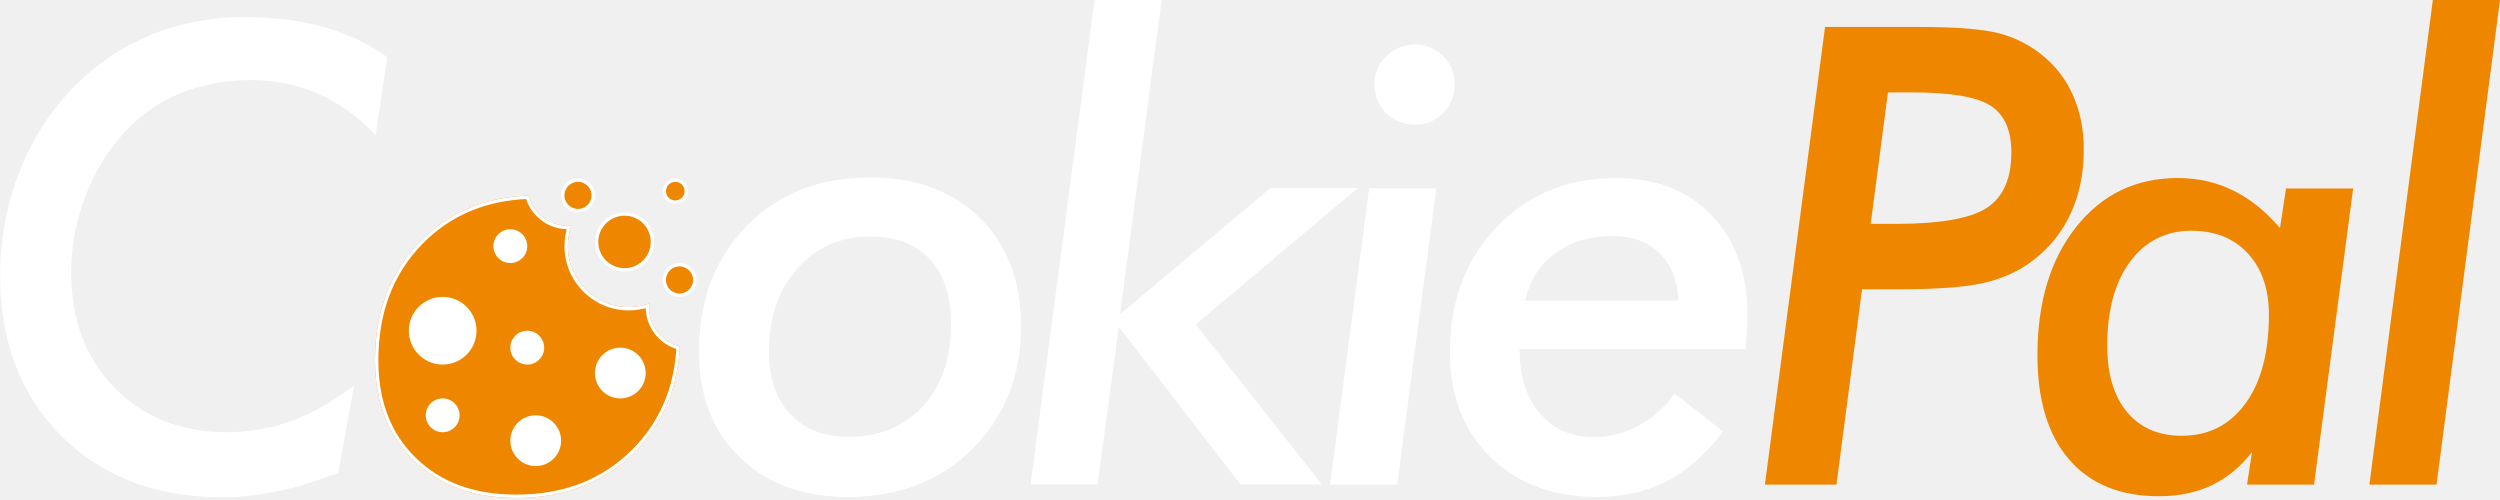
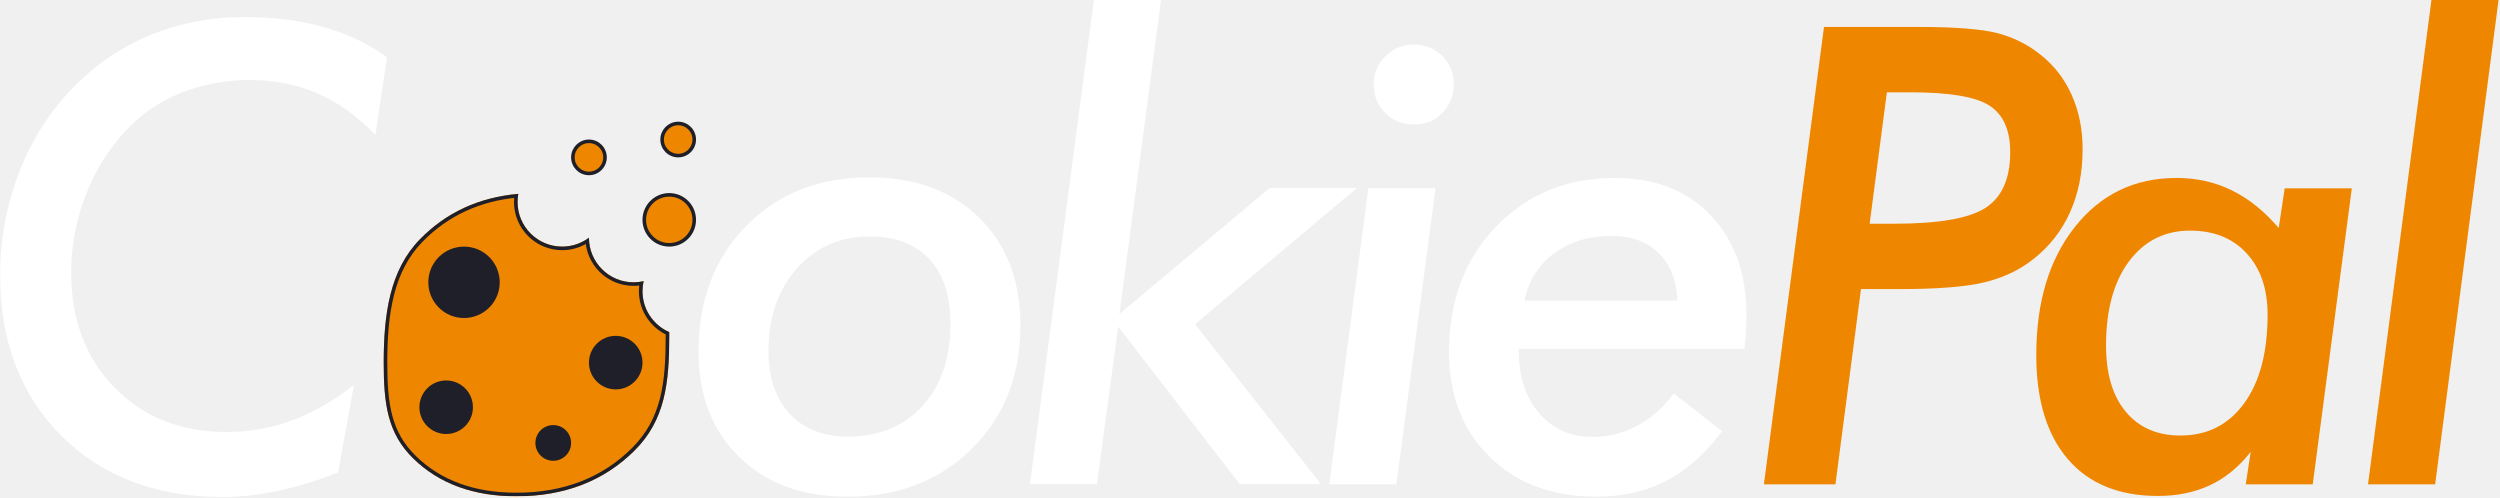
- <svg xmlns="http://www.w3.org/2000/svg" width="140" height="28" viewBox="0 0 140 28" fill="none">
-   <path d="M21.688 3.189L21.037 7.562C20.04 6.525 18.964 5.745 17.809 5.242C16.644 4.738 15.38 4.482 14.018 4.482C12.656 4.482 11.323 4.729 10.119 5.212C8.924 5.696 7.907 6.397 7.068 7.305C6.071 8.371 5.311 9.585 4.788 10.977C4.255 12.359 3.988 13.791 3.988 15.271C3.988 17.907 4.798 20.059 6.417 21.718C8.036 23.376 10.129 24.205 12.695 24.205C13.978 24.205 15.212 23.988 16.397 23.544C17.582 23.1 18.727 22.438 19.832 21.57L18.944 26.476C17.779 26.93 16.654 27.275 15.588 27.503C14.521 27.73 13.485 27.848 12.488 27.848C8.746 27.848 5.736 26.703 3.445 24.422C1.155 22.142 0.01 19.141 0.01 15.429C0.01 13.376 0.375 11.421 1.106 9.576C1.836 7.73 2.873 6.13 4.215 4.788C5.459 3.534 6.891 2.586 8.5 1.935C10.109 1.283 11.836 0.958 13.682 0.958C15.341 0.958 16.831 1.145 18.154 1.52C19.477 1.895 20.662 2.458 21.698 3.218L21.688 3.189Z" fill="#FFFFFF" />
-   <path d="M48.687 9.931C51.264 9.931 53.327 10.691 54.867 12.201C56.407 13.712 57.177 15.726 57.177 18.253C57.177 21.046 56.269 23.337 54.462 25.133C52.655 26.93 50.326 27.828 47.492 27.828C44.956 27.828 42.932 27.088 41.422 25.607C39.901 24.126 39.141 22.152 39.141 19.694C39.141 16.821 40.03 14.482 41.806 12.665C43.583 10.849 45.874 9.941 48.687 9.941V9.931ZM48.727 13.248C47.058 13.248 45.696 13.85 44.64 15.054C43.583 16.259 43.06 17.799 43.06 19.674C43.06 21.165 43.455 22.34 44.255 23.189C45.044 24.038 46.13 24.462 47.512 24.462C49.25 24.462 50.642 23.89 51.688 22.744C52.734 21.599 53.258 20.059 53.258 18.124C53.258 16.575 52.863 15.37 52.073 14.521C51.283 13.672 50.178 13.248 48.736 13.248H48.727Z" fill="#FFFFFF" />
-   <path d="M57.71 27.137L61.293 3.05176e-05H65.054L62.725 17.591L71.145 10.533H76.032L66.96 18.164L74.018 27.127H69.467L62.656 18.302L61.461 27.127H57.7L57.71 27.137Z" fill="#FFFFFF" />
-   <path d="M74.482 27.137L76.673 10.543H80.434L78.243 27.137H74.482ZM76.969 4.729C76.969 4.107 77.186 3.583 77.631 3.149C78.075 2.715 78.598 2.498 79.23 2.498C79.862 2.498 80.385 2.715 80.819 3.139C81.244 3.564 81.461 4.097 81.461 4.719C81.461 5.341 81.244 5.893 80.819 6.328C80.395 6.762 79.862 6.979 79.23 6.979C78.598 6.979 78.035 6.762 77.611 6.328C77.186 5.893 76.969 5.36 76.969 4.719V4.729Z" fill="#FFFFFF" />
-   <path d="M93.781 22.044L96.496 24.166C95.528 25.439 94.482 26.367 93.347 26.95C92.211 27.532 90.908 27.828 89.437 27.828C86.969 27.828 84.985 27.088 83.465 25.597C81.945 24.107 81.195 22.152 81.195 19.724C81.195 16.881 82.063 14.541 83.811 12.715C85.558 10.889 87.779 9.97 90.474 9.97C92.725 9.97 94.521 10.671 95.854 12.063C97.187 13.455 97.858 15.331 97.858 17.67C97.858 17.868 97.858 18.124 97.828 18.43C97.809 18.736 97.789 19.112 97.749 19.546H85.094C85.094 21.056 85.469 22.251 86.229 23.139C86.989 24.028 87.996 24.482 89.26 24.482C90.138 24.482 90.968 24.265 91.757 23.84C92.547 23.416 93.218 22.814 93.781 22.044ZM85.43 16.841H93.988C93.949 15.716 93.603 14.837 92.942 14.186C92.281 13.534 91.402 13.218 90.286 13.218C89.023 13.218 87.957 13.544 87.078 14.195C86.2 14.847 85.647 15.726 85.42 16.841H85.43Z" fill="#FFFFFF" />
-   <path d="M102.843 27.137H98.835L102.202 1.51H107.503C109.546 1.51 111.017 1.629 111.915 1.856C112.814 2.093 113.613 2.488 114.314 3.05C115.084 3.653 115.677 4.413 116.081 5.321C116.486 6.229 116.693 7.236 116.693 8.361C116.693 9.684 116.456 10.859 115.983 11.905C115.509 12.952 114.828 13.82 113.929 14.521C113.159 15.133 112.251 15.558 111.215 15.815C110.178 16.071 108.569 16.199 106.397 16.199H104.275L102.843 27.137ZM104.758 12.537H106.111C108.628 12.537 110.346 12.241 111.264 11.639C112.182 11.037 112.636 10 112.636 8.529C112.636 7.295 112.251 6.426 111.481 5.923C110.711 5.42 109.22 5.173 107.019 5.173H105.726L104.758 12.547V12.537Z" fill="#EF8600" />
-   <path d="M129.595 27.137H125.834L126.111 25.321C125.459 26.15 124.709 26.772 123.85 27.177C123.001 27.581 122.014 27.789 120.908 27.789C118.737 27.789 117.058 27.108 115.874 25.735C114.689 24.363 114.097 22.419 114.097 19.901C114.097 16.92 114.818 14.531 116.269 12.705C117.72 10.879 119.615 9.97 121.955 9.97C123.06 9.97 124.097 10.197 125.045 10.661C125.992 11.125 126.871 11.826 127.68 12.774L128.016 10.553H131.777L129.586 27.147L129.595 27.137ZM118.006 19.358C118.006 20.948 118.371 22.182 119.112 23.07C119.852 23.959 120.869 24.403 122.172 24.403C123.682 24.403 124.867 23.801 125.745 22.596C126.624 21.392 127.058 19.733 127.058 17.621C127.058 16.19 126.664 15.044 125.884 14.195C125.104 13.347 124.048 12.922 122.715 12.922C121.283 12.922 120.138 13.505 119.28 14.659C118.431 15.815 118.006 17.374 118.006 19.349V19.358Z" fill="#EF8600" />
-   <path d="M136.446 27.137H132.685L136.239 3.05176e-05H140L136.446 27.137Z" fill="#EF8600" />
-   <mask id="path-9-inside-1_866_12646" fill="white">
-     <path fill-rule="evenodd" clip-rule="evenodd" d="M36.356 16.997C35.998 17.125 35.612 17.194 35.21 17.194C33.327 17.194 31.8 15.667 31.8 13.784C31.8 13.382 31.869 12.996 31.997 12.638C31.932 12.644 31.866 12.647 31.8 12.647C30.744 12.647 29.855 11.926 29.6 10.95C27.137 11.041 25.114 11.898 23.525 13.523C21.842 15.243 21 17.46 21 20.181C21 22.51 21.72 24.38 23.16 25.783C24.601 27.186 26.518 27.887 28.912 27.887C31.596 27.887 33.803 27.036 35.514 25.334C37.098 23.759 37.953 21.784 38.072 19.401C37.081 19.155 36.347 18.261 36.347 17.194C36.347 17.128 36.35 17.062 36.356 16.997Z" />
-   </mask>
-   <path fill-rule="evenodd" clip-rule="evenodd" d="M36.356 16.997C35.998 17.125 35.612 17.194 35.21 17.194C33.327 17.194 31.8 15.667 31.8 13.784C31.8 13.382 31.869 12.996 31.997 12.638C31.932 12.644 31.866 12.647 31.8 12.647C30.744 12.647 29.855 11.926 29.6 10.95C27.137 11.041 25.114 11.898 23.525 13.523C21.842 15.243 21 17.46 21 20.181C21 22.51 21.72 24.38 23.16 25.783C24.601 27.186 26.518 27.887 28.912 27.887C31.596 27.887 33.803 27.036 35.514 25.334C37.098 23.759 37.953 21.784 38.072 19.401C37.081 19.155 36.347 18.261 36.347 17.194C36.347 17.128 36.35 17.062 36.356 16.997Z" fill="#EF8600" />
-   <path d="M36.356 16.997L36.544 17.013L36.57 16.72L36.292 16.819L36.356 16.997ZM31.997 12.638L32.175 12.702L32.274 12.424L31.981 12.45L31.997 12.638ZM29.6 10.95L29.783 10.902L29.745 10.755L29.593 10.76L29.6 10.95ZM23.525 13.523L23.39 13.39L23.525 13.523ZM23.16 25.783L23.293 25.648L23.16 25.783ZM35.514 25.334L35.648 25.469L35.514 25.334ZM38.072 19.401L38.261 19.41L38.269 19.255L38.117 19.217L38.072 19.401ZM36.292 16.819C35.954 16.939 35.59 17.005 35.21 17.005V17.384C35.634 17.384 36.041 17.31 36.419 17.175L36.292 16.819ZM35.21 17.005C33.431 17.005 31.989 15.562 31.989 13.784H31.61C31.61 15.772 33.222 17.384 35.21 17.384V17.005ZM31.989 13.784C31.989 13.404 32.055 13.04 32.175 12.702L31.818 12.575C31.684 12.953 31.61 13.36 31.61 13.784H31.989ZM31.8 12.836C31.872 12.836 31.943 12.833 32.013 12.827L31.981 12.45C31.921 12.455 31.861 12.457 31.8 12.457V12.836ZM29.417 10.998C29.693 12.055 30.655 12.836 31.8 12.836V12.457C30.832 12.457 30.017 11.797 29.783 10.902L29.417 10.998ZM23.66 13.655C25.213 12.069 27.188 11.228 29.607 11.139L29.593 10.76C27.085 10.853 25.016 11.728 23.39 13.39L23.66 13.655ZM21.189 20.181C21.189 17.503 22.016 15.336 23.66 13.655L23.39 13.39C21.667 15.151 20.811 17.417 20.811 20.181H21.189ZM23.293 25.648C21.895 24.286 21.189 22.468 21.189 20.181H20.811C20.811 22.552 21.545 24.475 23.028 25.919L23.293 25.648ZM28.912 27.698C26.557 27.698 24.691 27.009 23.293 25.648L23.028 25.919C24.51 27.363 26.478 28.077 28.912 28.077V27.698ZM35.381 25.2C33.709 26.863 31.552 27.698 28.912 27.698V28.077C31.64 28.077 33.897 27.21 35.648 25.469L35.381 25.2ZM37.883 19.392C37.766 21.731 36.929 23.66 35.381 25.2L35.648 25.469C37.267 23.858 38.14 21.837 38.261 19.41L37.883 19.392ZM36.158 17.194C36.158 18.35 36.953 19.319 38.026 19.585L38.117 19.217C37.21 18.992 36.537 18.171 36.537 17.194H36.158ZM36.167 16.981C36.161 17.051 36.158 17.122 36.158 17.194H36.537C36.537 17.133 36.539 17.073 36.544 17.013L36.167 16.981Z" fill="#FFFFFF" mask="url(#path-9-inside-1_866_12646)" />
-   <circle cx="24.79" cy="18.52" r="1.895" fill="#FFFFFF" />
-   <circle cx="34.737" cy="20.889" r="1.421" fill="#FFFFFF" />
-   <circle cx="30" cy="24.678" r="1.421" fill="#FFFFFF" />
-   <circle cx="28.579" cy="13.784" r="0.947" fill="#FFFFFF" />
-   <circle cx="29.526" cy="19.468" r="0.947" fill="#FFFFFF" />
-   <circle cx="24.789" cy="23.257" r="0.947" fill="#FFFFFF" />
-   <circle cx="34.974" cy="13.547" r="1.563" fill="#EF8600" stroke="#FFFFFF" stroke-width="0.189" />
-   <circle cx="32.368" cy="10.941" r="0.853" fill="#EF8600" stroke="#FFFFFF" stroke-width="0.189" />
-   <circle cx="38.053" cy="15.678" r="0.853" fill="#EF8600" stroke="#FFFFFF" stroke-width="0.189" />
-   <circle cx="37.816" cy="10.705" r="0.616" fill="#EF8600" stroke="#FFFFFF" stroke-width="0.189" />
+ <svg xmlns="http://www.w3.org/2000/svg" width="824" height="164" viewBox="0 0 824 164" fill="none">
+   <g clip-path="url(#clip0_3964_35164)">
+     <path d="M127.577 18.752L123.745 44.477C117.88 38.38 111.55 33.792 104.756 30.831C97.904 27.869 90.471 26.359 82.458 26.359C74.444 26.359 66.605 27.811 59.521 30.657C52.494 33.502 46.513 37.625 41.578 42.967C35.713 49.239 31.241 56.381 28.164 64.569C25.028 72.698 23.46 81.118 23.46 89.828C23.46 105.333 28.222 117.992 37.745 127.747C47.268 137.503 59.579 142.381 74.677 142.381C82.226 142.381 89.484 141.103 96.452 138.49C103.421 135.877 110.157 131.986 116.66 126.876L111.434 155.736C104.582 158.407 97.962 160.44 91.691 161.775C85.419 163.111 79.322 163.808 73.457 163.808C51.449 163.808 33.738 157.072 20.266 143.658C6.794 130.244 0.058 112.591 0.058 90.757C0.058 78.679 2.207 67.182 6.504 56.323C10.801 45.464 16.898 36.057 24.796 28.16C32.112 20.785 40.532 15.21 49.998 11.378C59.463 7.545 69.625 5.629 80.484 5.629C90.239 5.629 99.007 6.732 106.789 8.939C114.57 11.145 121.538 14.455 127.635 18.927L127.577 18.752Z" fill="white" />
+     <mask id="path-2-inside-1_3964_35164" fill="white">
+       <path d="M170.832 63.899C170.672 64.768 170.588 65.663 170.588 66.577C170.588 74.699 177.172 81.283 185.294 81.283C188.604 81.283 191.659 80.188 194.117 78.342C194.117 86.463 200.701 93.048 208.823 93.048C209.963 93.048 211.074 92.918 212.139 92.672C211.894 93.738 211.764 94.849 211.764 95.989C211.764 102.017 215.392 107.197 220.583 109.468C220.584 109.875 220.588 110.284 220.588 110.695C220.588 126.303 219.22 138.479 209.127 148.517C199.034 158.554 186.017 163.573 170.188 163.573C156.069 163.573 144.763 159.437 136.269 151.164C127.776 142.891 126.47 133.252 126.47 119.519C126.47 103.469 128.493 89.007 138.421 78.858C147.047 70.04 157.839 65.055 170.832 63.899Z" />
+     </mask>
+     <path d="M170.832 63.899C170.672 64.768 170.588 65.663 170.588 66.577C170.588 74.699 177.172 81.283 185.294 81.283C188.604 81.283 191.659 80.188 194.117 78.342C194.117 86.463 200.701 93.048 208.823 93.048C209.963 93.048 211.074 92.918 212.139 92.672C211.894 93.738 211.764 94.849 211.764 95.989C211.764 102.017 215.392 107.197 220.583 109.468C220.584 109.875 220.588 110.284 220.588 110.695C220.588 126.303 219.22 138.479 209.127 148.517C199.034 158.554 186.017 163.573 170.188 163.573C156.069 163.573 144.763 159.437 136.269 151.164C127.776 142.891 126.47 133.252 126.47 119.519C126.47 103.469 128.493 89.007 138.421 78.858C147.047 70.04 157.839 65.055 170.832 63.899Z" fill="#EF8600" />
+     <path d="M170.832 63.899L171.989 64.112L172.269 62.59L170.728 62.728L170.832 63.899ZM170.588 66.577L169.411 66.577V66.577H170.588ZM185.294 81.283L185.294 82.46H185.294L185.294 81.283ZM194.117 78.342H195.293V75.987L193.41 77.401L194.117 78.342ZM208.823 93.048L208.823 94.224H208.823V93.048ZM212.139 92.672L213.286 92.936L213.708 91.103L211.875 91.525L212.139 92.672ZM211.764 95.989L210.588 95.989V95.989L211.764 95.989ZM220.583 109.468L221.759 109.464L221.757 108.697L221.054 108.39L220.583 109.468ZM220.588 110.695H221.764V110.695H220.588ZM209.127 148.517L209.956 149.351V149.351L209.127 148.517ZM170.188 163.573L170.188 164.75H170.188V163.573ZM136.269 151.164L135.448 152.007H135.448L136.269 151.164ZM126.47 119.519H125.294V119.519H126.47ZM138.421 78.858L137.58 78.036L137.58 78.036L138.421 78.858ZM170.832 63.899L169.675 63.687C169.502 64.624 169.411 65.59 169.411 66.577L170.588 66.577L171.764 66.577C171.764 65.735 171.842 64.912 171.989 64.112L170.832 63.899ZM170.588 66.577H169.411C169.411 75.349 176.522 82.459 185.294 82.46L185.294 81.283L185.294 80.107C177.822 80.106 171.764 74.049 171.764 66.577H170.588ZM185.294 81.283L185.294 82.46C188.868 82.46 192.169 81.276 194.824 79.282L194.117 78.342L193.41 77.401C191.149 79.1 188.341 80.107 185.294 80.107L185.294 81.283ZM194.117 78.342H192.94C192.94 87.113 200.052 94.224 208.823 94.224L208.823 93.048L208.823 91.871C201.351 91.871 195.293 85.814 195.293 78.342H194.117ZM208.823 93.048V94.224C210.053 94.224 211.252 94.084 212.404 93.818L212.139 92.672L211.875 91.525C210.895 91.751 209.873 91.871 208.823 91.871V93.048ZM212.139 92.672L210.993 92.408C210.727 93.56 210.588 94.76 210.588 95.989L211.764 95.989L212.941 95.989C212.941 94.938 213.06 93.916 213.286 92.936L212.139 92.672ZM211.764 95.989L210.588 95.989C210.588 102.501 214.508 108.094 220.111 110.546L220.583 109.468L221.054 108.39C216.276 106.3 212.941 101.533 212.941 95.989L211.764 95.989ZM220.583 109.468L219.406 109.471C219.408 109.891 219.411 110.284 219.411 110.695H220.588H221.764C221.764 110.285 221.76 109.859 221.759 109.464L220.583 109.468ZM220.588 110.695H219.411C219.411 126.274 218.026 138.007 208.297 147.682L209.127 148.517L209.956 149.351C220.413 138.951 221.764 126.333 221.764 110.695H220.588ZM209.127 148.517L208.297 147.682C198.451 157.475 185.746 162.397 170.188 162.397V163.573V164.75C186.289 164.75 199.616 159.634 209.956 149.351L209.127 148.517ZM170.188 163.573L170.188 162.397C156.313 162.397 145.323 158.34 137.09 150.321L136.269 151.164L135.448 152.007C144.203 160.534 155.825 164.75 170.188 164.75L170.188 163.573ZM136.269 151.164L137.09 150.321C128.963 142.405 127.647 133.204 127.647 119.519H126.47H125.294C125.294 133.3 126.588 143.377 135.448 152.007L136.269 151.164ZM126.47 119.519H127.647C127.647 103.502 129.685 89.47 139.262 79.681L138.421 78.858L137.58 78.036C127.301 88.543 125.294 103.436 125.294 119.519H126.47ZM138.421 78.858L139.262 79.681C147.68 71.076 158.205 66.204 170.936 65.071L170.832 63.899L170.728 62.728C157.472 63.907 146.414 69.005 137.58 78.036L138.421 78.858Z" fill="#1E1F28" mask="url(#path-2-inside-1_3964_35164)" />
+     <circle cx="152.941" cy="93.048" r="11.765" fill="#1E1F28" />
+     <circle cx="194.117" cy="51.872" r="5.294" fill="#EF8600" stroke="#1E1F28" stroke-width="1.176" />
+     <circle cx="223.529" cy="45.989" r="5.294" fill="#EF8600" stroke="#1E1F28" stroke-width="1.176" />
+     <circle cx="220.588" cy="72.459" r="8.235" fill="#EF8600" stroke="#1E1F28" stroke-width="1.176" />
+     <path d="M155.882 134.224C155.882 139.097 151.932 143.047 147.059 143.047C142.186 143.047 138.235 139.097 138.235 134.224C138.235 129.351 142.186 125.4 147.059 125.4C151.932 125.4 155.882 129.351 155.882 134.224Z" fill="#1E1F28" />
+     <path d="M211.765 119.519C211.765 124.392 207.814 128.342 202.941 128.342C198.068 128.342 194.118 124.392 194.118 119.519C194.118 114.646 198.068 110.695 202.941 110.695C207.814 110.695 211.765 114.646 211.765 119.519Z" fill="#1E1F28" />
+     <path d="M188.235 145.99C188.235 149.239 185.602 151.872 182.353 151.872C179.104 151.872 176.47 149.239 176.47 145.99C176.47 142.741 179.104 140.107 182.353 140.107C185.602 140.107 188.235 142.741 188.235 145.99Z" fill="#1E1F28" />
+     <path d="M286.395 58.421C301.55 58.421 313.687 62.892 322.746 71.777C331.804 80.661 336.334 92.507 336.334 107.373C336.334 123.806 330.991 137.278 320.365 147.847C309.738 158.415 296.034 163.699 279.368 163.699C264.445 163.699 252.541 159.344 243.656 150.634C234.713 141.924 230.242 130.31 230.242 115.851C230.242 98.953 235.468 85.191 245.921 74.506C256.373 63.821 269.845 58.479 286.395 58.479V58.421ZM286.627 77.932C276.813 77.932 268.8 81.474 262.586 88.558C256.373 95.643 253.295 104.702 253.295 115.735C253.295 124.503 255.618 131.413 260.322 136.407C264.967 141.401 271.355 143.898 279.484 143.898C289.704 143.898 297.892 140.53 304.047 133.794C310.203 127.058 313.28 117.999 313.28 106.618C313.28 97.501 310.958 90.417 306.312 85.423C301.667 80.429 295.163 77.932 286.685 77.932H286.627Z" fill="white" />
+     <path d="M339.469 159.631L360.548 0H382.673L368.968 103.478L418.501 61.959H447.245L393.88 106.846L435.399 159.573H408.629L368.562 107.659L361.536 159.573H339.411L339.469 159.631Z" fill="white" />
+     <path d="M438.128 159.634L451.019 62.02H473.143L460.252 159.634H438.128ZM452.761 27.818C452.761 24.16 454.039 21.082 456.652 18.527C459.265 15.972 462.343 14.694 466.059 14.694C469.775 14.694 472.853 15.972 475.408 18.469C477.905 20.966 479.182 24.102 479.182 27.76C479.182 31.418 477.905 34.67 475.408 37.225C472.911 39.78 469.775 41.057 466.059 41.057C462.343 41.057 459.033 39.78 456.536 37.225C454.039 34.67 452.761 31.534 452.761 27.76V27.818Z" fill="white" />
+     <path d="M551.653 129.668L567.622 142.153C561.931 149.644 555.776 155.102 549.098 158.528C542.42 161.954 534.755 163.697 526.103 163.697C511.585 163.697 499.914 159.341 490.971 150.573C482.028 141.805 477.615 130.307 477.615 116.022C477.615 99.298 482.725 85.536 493.003 74.793C503.282 64.051 516.347 58.65 532.2 58.65C545.439 58.65 556.008 62.773 563.847 70.961C571.686 79.149 575.635 90.182 575.635 103.944C575.635 105.105 575.635 106.615 575.461 108.415C575.345 110.215 575.229 112.422 574.996 114.977H500.552C500.552 123.861 502.759 130.888 507.23 136.114C511.702 141.34 517.625 144.011 525.057 144.011C530.225 144.011 535.103 142.734 539.749 140.237C544.394 137.74 548.343 134.198 551.653 129.668ZM502.527 99.066H552.872C552.64 92.446 550.608 87.278 546.717 83.446C542.826 79.613 537.658 77.755 531.096 77.755C523.664 77.755 517.392 79.671 512.224 83.504C507.056 87.336 503.804 92.504 502.469 99.066H502.527Z" fill="white" />
+     <path d="M604.96 159.627H581.384L601.186 8.881H632.369C644.389 8.881 653.041 9.578 658.325 10.913C663.609 12.307 668.313 14.63 672.436 17.94C676.965 21.482 680.449 25.953 682.83 31.295C685.211 36.638 686.43 42.561 686.43 49.181C686.43 56.962 685.037 63.872 682.249 70.027C679.462 76.182 675.455 81.292 670.171 85.415C665.642 89.016 660.3 91.513 654.202 93.022C648.105 94.532 638.64 95.287 625.865 95.287H613.38L604.96 159.627ZM616.225 73.743H624.181C638.988 73.743 649.092 72.001 654.493 68.459C659.893 64.917 662.564 58.82 662.564 50.168C662.564 42.909 660.3 37.799 655.77 34.837C651.241 31.876 642.472 30.424 629.523 30.424H621.916L616.225 73.802V73.743Z" fill="#EF8600" />
+     <path d="M762.326 159.632H740.202L741.828 148.947C737.995 153.825 733.582 157.483 728.53 159.864C723.536 162.245 717.729 163.464 711.226 163.464C698.45 163.464 688.579 159.458 681.611 151.386C674.642 143.314 671.158 131.875 671.158 117.067C671.158 99.531 675.397 85.478 683.933 74.735C692.469 63.993 703.619 58.65 717.381 58.65C723.885 58.65 729.982 59.986 735.556 62.715C741.131 65.444 746.299 69.567 751.061 75.142L753.035 62.076H775.159L762.268 159.69L762.326 159.632ZM694.153 113.874C694.153 123.223 696.302 130.481 700.657 135.707C705.012 140.934 710.993 143.547 718.658 143.547C727.543 143.547 734.511 140.005 739.679 132.92C744.847 125.836 747.402 116.08 747.402 103.654C747.402 95.234 745.08 88.498 740.492 83.504C735.905 78.51 729.691 76.013 721.852 76.013C713.432 76.013 706.696 79.439 701.644 86.233C696.65 93.027 694.153 102.202 694.153 113.816V113.874Z" fill="#EF8600" />
+     <path d="M802.624 159.631H780.5L801.405 0H823.529L802.624 159.631Z" fill="#EF8600" />
+   </g>
+   <defs>
+     <clipPath id="clip0_3964_35164">
+       <rect width="823.529" height="163.637" fill="white" />
+     </clipPath>
+   </defs>
</svg>
